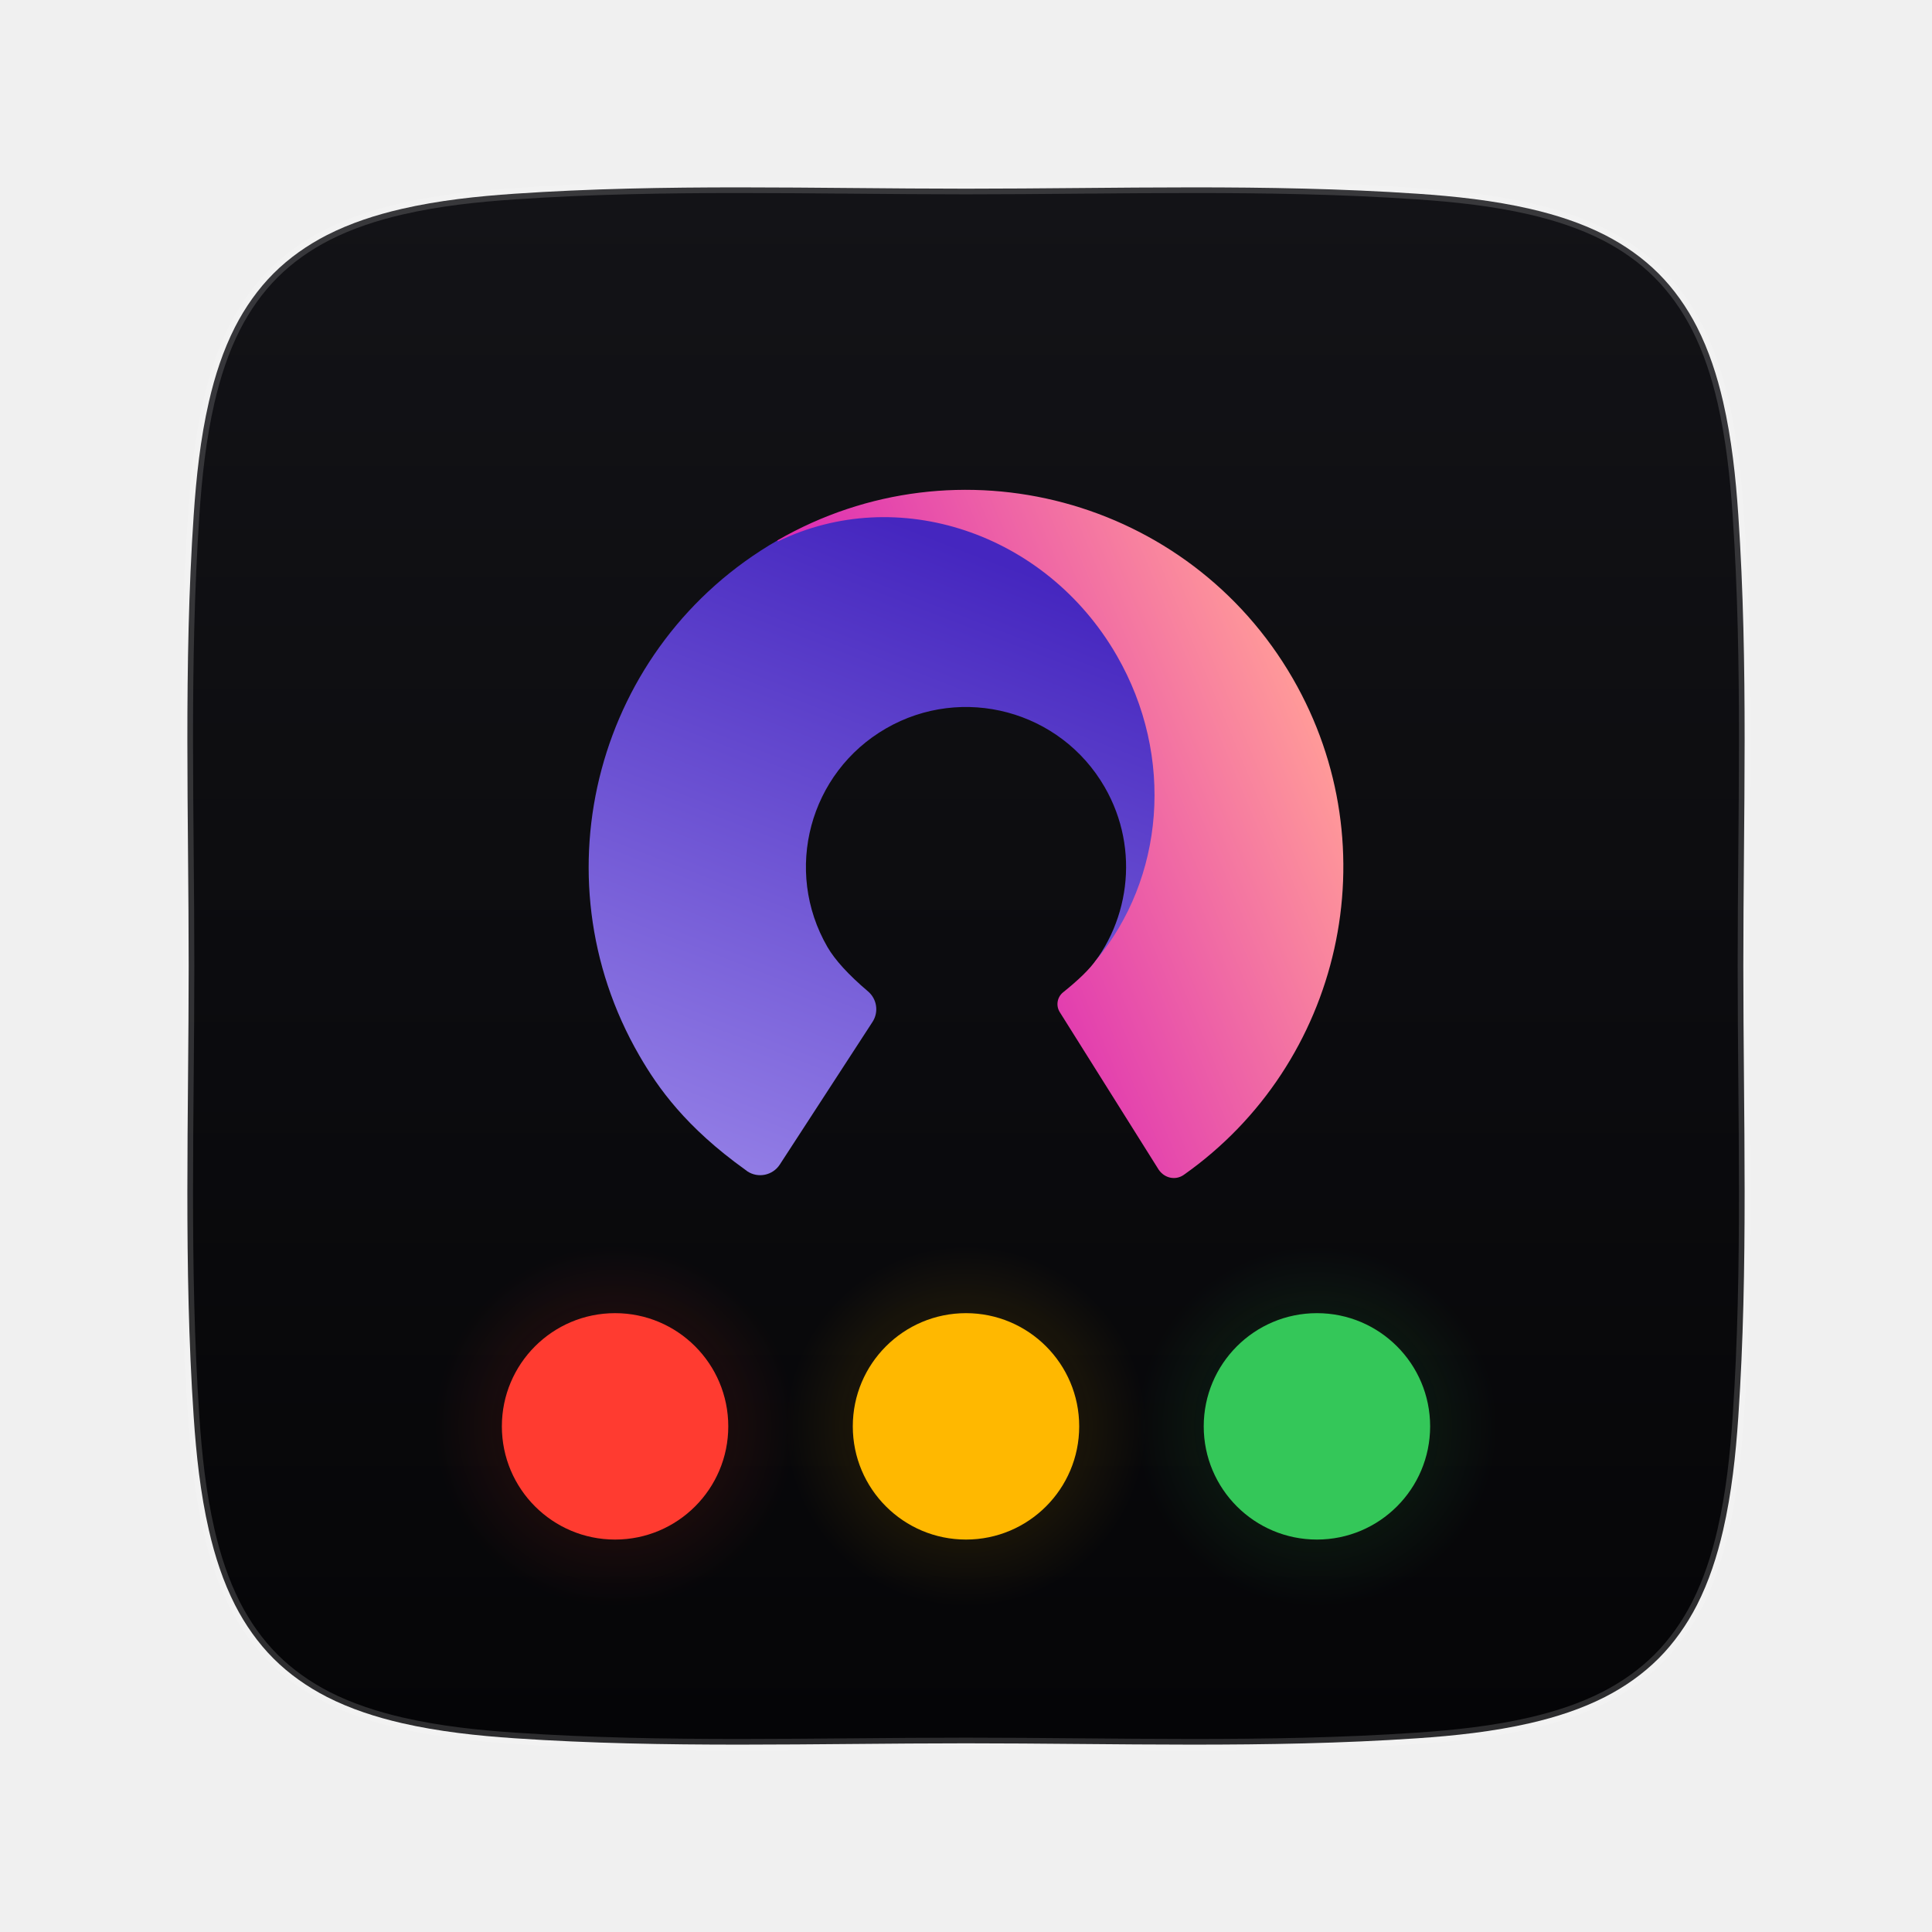
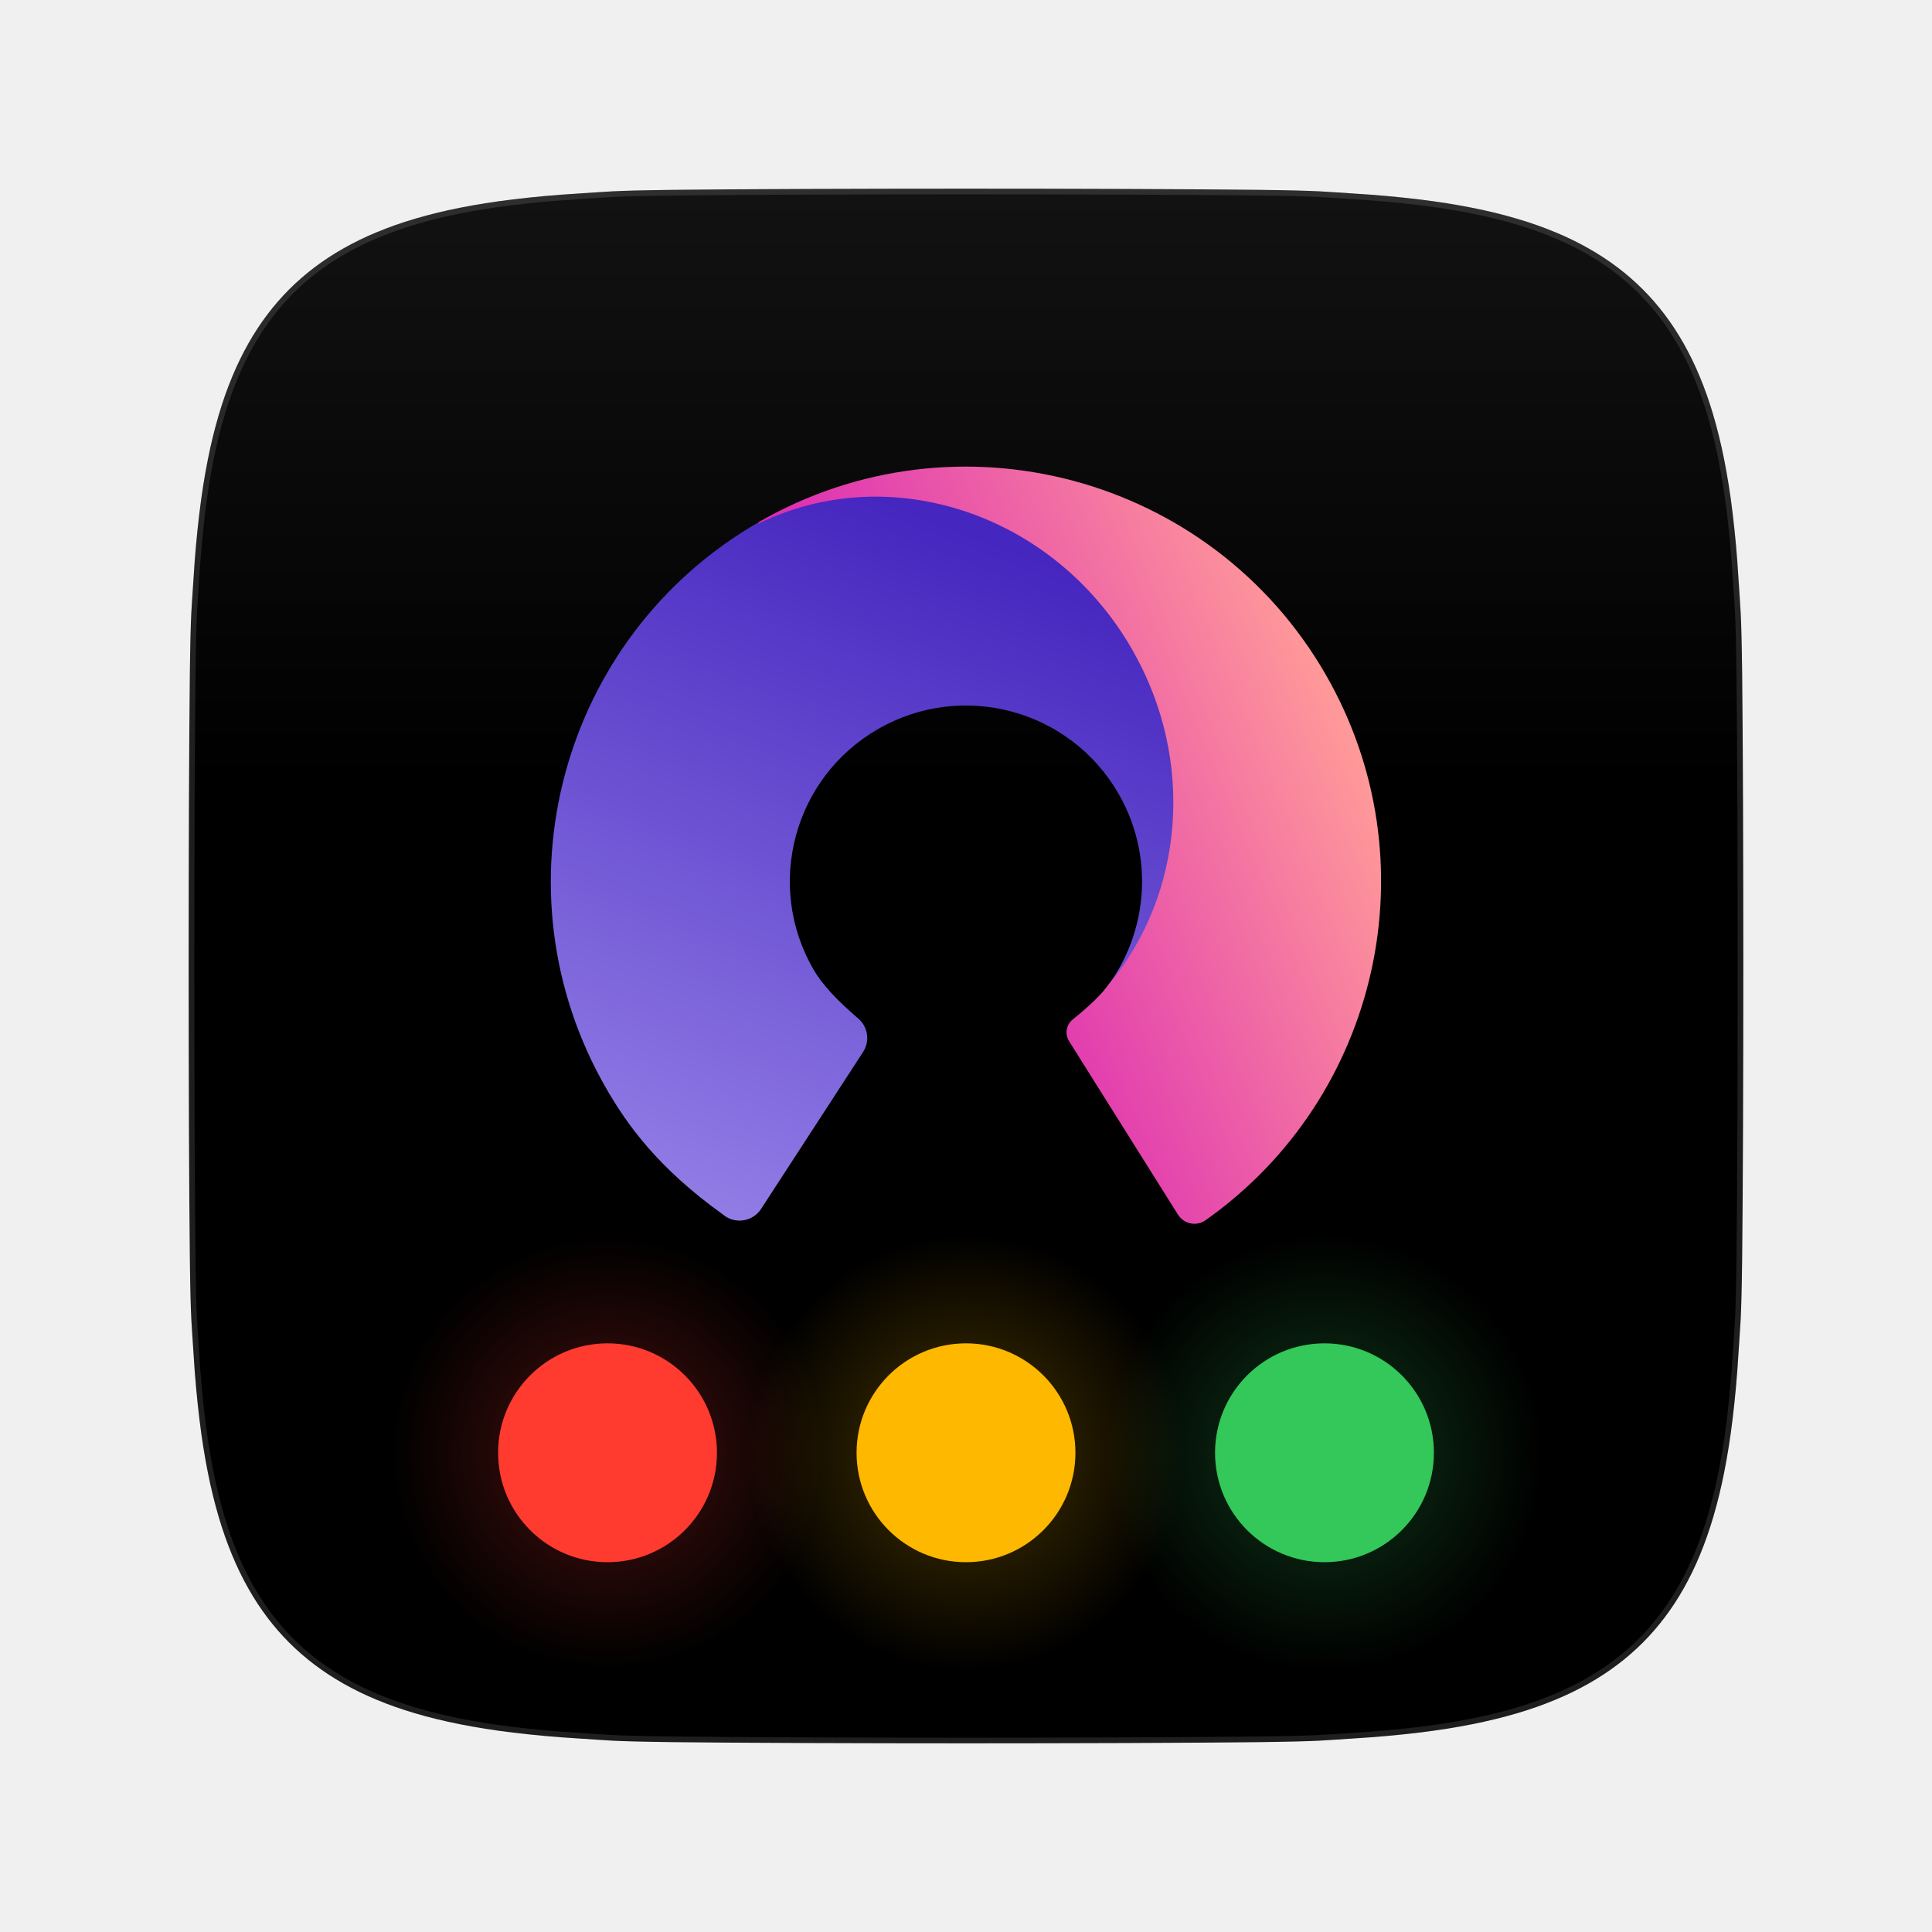
- <svg xmlns="http://www.w3.org/2000/svg" width="1024" height="1024" viewBox="0 0 1024 1024" fill="none" role="img">
+ <svg xmlns="http://www.w3.org/2000/svg" width="1024" height="1024" viewBox="0 0 1024 1024" fill="none" role="img" aria-labelledby="t d">
  <defs>
-     <linearGradient id="plate" gradientUnits="userSpaceOnUse" x1="512" y1="100" x2="512" y2="924">
-       <stop offset="0" stop-color="#131317" />
-       <stop offset="1" stop-color="#050507" />
-     </linearGradient>
    <linearGradient id="lg1" gradientUnits="userSpaceOnUse" x1="12.24" y1="65.96" x2="34" y2="9.52">
      <stop offset="0" stop-color="#937EE6" />
      <stop offset="1" stop-color="#4526BF" />
    </linearGradient>
    <linearGradient id="lg2" gradientUnits="userSpaceOnUse" x1="59.84" y1="12.92" x2="22.44" y2="28.56">
      <stop offset="0" stop-color="#FF9999" />
      <stop offset="1" stop-color="#D921B6" />
    </linearGradient>
+     <linearGradient id="sheen" x1="0" y1="0" x2="0" y2="1">
+       <stop offset="0" stop-color="#FFFFFF" stop-opacity=".07" />
+       <stop offset=".38" stop-color="#FFFFFF" stop-opacity="0" />
+     </linearGradient>
+     <radialGradient id="glow-gray">
+       <stop offset="0" stop-color="#8E8E93" stop-opacity=".55" />
+       <stop offset=".40" stop-color="#8E8E93" stop-opacity=".17" />
+       <stop offset="1" stop-color="#8E8E93" stop-opacity="0" />
+     </radialGradient>
+     <radialGradient id="glow-yellow">
+       <stop offset="0" stop-color="#FFB800" stop-opacity=".55" />
+       <stop offset=".40" stop-color="#FFB800" stop-opacity=".17" />
+       <stop offset="1" stop-color="#FFB800" stop-opacity="0" />
+     </radialGradient>
    <radialGradient id="glow-red">
-       <stop offset="0" stop-color="#FF3B30" stop-opacity=".42" />
-       <stop offset=".42" stop-color="#FF3B30" stop-opacity=".11" />
+       <stop offset="0" stop-color="#FF3B30" stop-opacity=".55" />
+       <stop offset=".40" stop-color="#FF3B30" stop-opacity=".17" />
      <stop offset="1" stop-color="#FF3B30" stop-opacity="0" />
    </radialGradient>
-     <radialGradient id="glow-amber">
-       <stop offset="0" stop-color="#FFB800" stop-opacity=".42" />
-       <stop offset=".42" stop-color="#FFB800" stop-opacity=".11" />
-       <stop offset="1" stop-color="#FFB800" stop-opacity="0" />
-     </radialGradient>
    <radialGradient id="glow-green">
-       <stop offset="0" stop-color="#34C759" stop-opacity=".42" />
-       <stop offset=".42" stop-color="#34C759" stop-opacity=".11" />
+       <stop offset="0" stop-color="#34C759" stop-opacity=".55" />
+       <stop offset=".40" stop-color="#34C759" stop-opacity=".17" />
      <stop offset="1" stop-color="#34C759" stop-opacity="0" />
    </radialGradient>
    <clipPath id="plateClip">
-       <path d="M924 512C924 591.66 926.73 671.48 921.34 750.95C919.98 771.14 917.81 791.4 913.27 811.12C910.13 824.74 905.77 838.25 899.42 850.7C894.12 861.06 887.28 870.82 879.05 879.05C870.82 887.28 861.06 894.12 850.7 899.42C838.25 905.77 824.74 910.13 811.12 913.27C791.4 917.81 771.14 919.98 750.95 921.34C671.48 926.73 591.66 924 512 924C432.35 924 352.52 926.73 273.05 921.34C252.86 919.98 232.6 917.81 212.88 913.27C199.26 910.13 185.75 905.77 173.3 899.42C162.94 894.12 153.18 887.28 144.95 879.05C136.72 870.82 129.88 861.06 124.58 850.7C118.23 838.25 113.87 824.74 110.73 811.12C106.19 791.4 104.02 771.14 102.66 750.95C97.27 671.48 100 591.66 100 512C100 432.35 97.27 352.52 102.66 273.05C104.02 252.86 106.19 232.6 110.73 212.88C113.87 199.26 118.23 185.75 124.58 173.3C129.88 162.94 136.72 153.18 144.95 144.95C153.18 136.72 162.94 129.88 173.3 124.58C185.75 118.23 199.26 113.87 212.88 110.73C232.6 106.19 252.86 104.02 273.05 102.66C352.52 97.27 432.34 100 512 100C591.65 100 671.48 97.27 750.95 102.66C771.14 104.02 791.4 106.19 811.12 110.73C824.74 113.87 838.25 118.23 850.7 124.58C861.06 129.88 870.82 136.72 879.05 144.95C887.28 153.18 894.12 162.94 899.42 173.3C905.77 185.75 910.13 199.26 913.27 212.88C917.81 232.6 919.98 252.86 921.34 273.05C926.73 352.52 924 432.34 924 512Z" />
+       <path d="M924 512C924 563.75 923.79 633.16 923.37 667.24C922.95 701.33 922.33 702.42 921.48 716.53C920.64 730.65 919.59 741.32 918.33 751.94C917.06 762.55 915.58 771.57 913.88 780.24C912.17 788.9 910.25 796.59 908.1 803.93C905.95 811.26 903.58 817.92 900.96 824.24C898.35 830.56 895.51 836.36 892.4 841.86C889.3 847.36 885.96 852.44 882.34 857.24C878.72 862.04 874.85 866.48 870.67 870.67C866.48 874.85 862.04 878.72 857.24 882.34C852.44 885.96 847.36 889.3 841.86 892.4C836.36 895.51 830.56 898.35 824.24 900.96C817.92 903.58 811.26 905.95 803.93 908.1C796.59 910.25 788.9 912.17 780.24 913.88C771.57 915.58 762.55 917.06 751.94 918.33C741.32 919.59 730.65 920.64 716.53 921.48C702.42 922.33 701.33 922.95 667.24 923.37C633.16 923.79 563.75 924 512 924C460.25 924 390.84 923.79 356.76 923.37C322.67 922.95 321.58 922.33 307.47 921.48C293.35 920.64 282.68 919.59 272.06 918.33C261.45 917.06 252.43 915.58 243.76 913.88C235.1 912.17 227.41 910.25 220.07 908.1C212.74 905.95 206.08 903.58 199.76 900.96C193.44 898.35 187.64 895.51 182.14 892.4C176.64 889.3 171.56 885.96 166.76 882.34C161.96 878.72 157.52 874.85 153.33 870.67C149.15 866.48 145.28 862.04 141.66 857.24C138.04 852.44 134.7 847.36 131.6 841.86C128.49 836.36 125.65 830.56 123.04 824.24C120.42 817.92 118.05 811.26 115.9 803.93C113.75 796.59 111.83 788.9 110.12 780.24C108.42 771.57 106.94 762.55 105.67 751.94C104.41 741.32 103.36 730.65 102.52 716.53C101.67 702.42 101.05 701.33 100.63 667.24C100.21 633.16 100 563.75 100 512C100 460.25 100.21 390.84 100.63 356.76C101.05 322.67 101.67 321.58 102.52 307.47C103.36 293.35 104.41 282.68 105.67 272.06C106.94 261.45 108.42 252.43 110.12 243.76C111.83 235.1 113.75 227.41 115.9 220.07C118.05 212.74 120.42 206.08 123.04 199.76C125.65 193.44 128.49 187.64 131.6 182.14C134.7 176.64 138.04 171.56 141.66 166.76C145.28 161.96 149.15 157.52 153.33 153.33C157.52 149.15 161.96 145.28 166.76 141.66C171.56 138.04 176.64 134.7 182.14 131.6C187.64 128.49 193.44 125.65 199.76 123.04C206.08 120.42 212.74 118.05 220.07 115.9C227.41 113.75 235.1 111.83 243.76 110.12C252.43 108.42 261.45 106.94 272.06 105.67C282.68 104.41 293.35 103.36 307.47 102.52C321.58 101.67 322.67 101.05 356.76 100.63C390.84 100.21 460.25 100 512 100C563.75 100 633.16 100.21 667.24 100.63C701.33 101.05 702.42 101.67 716.53 102.52C730.65 103.36 741.32 104.41 751.94 105.67C762.55 106.94 771.57 108.42 780.24 110.12C788.9 111.83 796.59 113.75 803.93 115.9C811.26 118.05 817.92 120.42 824.24 123.04C830.56 125.65 836.36 128.49 841.86 131.6C847.36 134.7 852.44 138.04 857.24 141.66C862.04 145.28 866.48 149.15 870.67 153.33C874.85 157.52 878.72 161.96 882.34 166.76C885.96 171.56 889.3 176.64 892.4 182.14C895.51 187.64 898.35 193.44 900.96 199.76C903.58 206.08 905.95 212.74 908.1 220.07C910.25 227.41 912.17 235.1 913.88 243.76C915.58 252.43 917.06 261.45 918.33 272.06C919.59 282.68 920.64 293.35 921.48 307.47C922.33 321.58 922.95 322.67 923.37 356.76C923.79 390.84 924 460.25 924 512Z" />
    </clipPath>
  </defs>
-   <path d="M924 512C924 591.66 926.73 671.48 921.34 750.95C919.98 771.14 917.81 791.4 913.27 811.12C910.13 824.74 905.77 838.25 899.42 850.7C894.12 861.06 887.28 870.82 879.05 879.05C870.82 887.28 861.06 894.12 850.7 899.42C838.25 905.77 824.74 910.13 811.12 913.27C791.4 917.81 771.14 919.98 750.95 921.34C671.48 926.73 591.66 924 512 924C432.35 924 352.52 926.73 273.05 921.34C252.86 919.98 232.6 917.81 212.88 913.27C199.26 910.13 185.75 905.77 173.3 899.42C162.94 894.12 153.18 887.28 144.95 879.05C136.72 870.82 129.88 861.06 124.58 850.7C118.23 838.25 113.87 824.74 110.73 811.12C106.19 791.4 104.02 771.14 102.66 750.95C97.27 671.48 100 591.66 100 512C100 432.35 97.27 352.52 102.66 273.05C104.02 252.86 106.19 232.6 110.73 212.88C113.87 199.26 118.23 185.75 124.58 173.3C129.88 162.94 136.72 153.18 144.95 144.95C153.18 136.72 162.94 129.88 173.3 124.58C185.75 118.23 199.26 113.87 212.88 110.73C232.6 106.19 252.86 104.02 273.05 102.66C352.52 97.27 432.34 100 512 100C591.65 100 671.48 97.27 750.95 102.66C771.14 104.02 791.4 106.19 811.12 110.73C824.74 113.87 838.25 118.23 850.7 124.58C861.06 129.88 870.82 136.72 879.05 144.95C887.28 153.18 894.12 162.94 899.42 173.3C905.77 185.75 910.13 199.26 913.27 212.88C917.81 232.6 919.98 252.86 921.34 273.05C926.73 352.52 924 432.34 924 512Z" fill="url(#plate)" />
+   <path d="M924 512C924 563.75 923.79 633.16 923.37 667.24C922.95 701.33 922.33 702.42 921.48 716.53C920.64 730.65 919.59 741.32 918.33 751.94C917.06 762.55 915.58 771.57 913.88 780.24C912.17 788.9 910.25 796.59 908.1 803.93C905.95 811.26 903.58 817.92 900.96 824.24C898.35 830.56 895.51 836.36 892.4 841.86C889.3 847.36 885.96 852.44 882.34 857.24C878.72 862.04 874.85 866.48 870.67 870.67C866.48 874.85 862.04 878.72 857.24 882.34C852.44 885.96 847.36 889.3 841.86 892.4C836.36 895.51 830.56 898.35 824.24 900.96C817.92 903.58 811.26 905.95 803.93 908.1C796.59 910.25 788.9 912.17 780.24 913.88C771.57 915.58 762.55 917.06 751.94 918.33C741.32 919.59 730.65 920.64 716.53 921.48C702.42 922.33 701.33 922.95 667.24 923.37C633.16 923.79 563.75 924 512 924C460.25 924 390.84 923.79 356.76 923.37C322.67 922.95 321.58 922.33 307.47 921.48C293.35 920.64 282.68 919.59 272.06 918.33C261.45 917.06 252.43 915.58 243.76 913.88C235.1 912.17 227.41 910.25 220.07 908.1C212.74 905.95 206.08 903.58 199.76 900.96C193.44 898.35 187.64 895.51 182.14 892.4C176.64 889.3 171.56 885.96 166.76 882.34C161.96 878.72 157.52 874.85 153.33 870.67C149.15 866.48 145.28 862.04 141.66 857.24C138.04 852.44 134.7 847.36 131.6 841.86C128.49 836.36 125.65 830.56 123.04 824.24C120.42 817.92 118.05 811.26 115.9 803.93C113.75 796.59 111.83 788.9 110.12 780.24C108.42 771.57 106.94 762.55 105.67 751.94C104.41 741.32 103.36 730.65 102.52 716.53C101.67 702.42 101.05 701.33 100.63 667.24C100.21 633.16 100 563.75 100 512C100 460.25 100.21 390.84 100.63 356.76C101.05 322.67 101.67 321.58 102.52 307.47C103.36 293.35 104.41 282.68 105.67 272.06C106.94 261.45 108.42 252.43 110.12 243.76C111.83 235.1 113.75 227.41 115.9 220.07C118.05 212.74 120.42 206.08 123.04 199.76C125.65 193.44 128.49 187.64 131.6 182.14C134.7 176.64 138.04 171.56 141.66 166.76C145.28 161.96 149.15 157.52 153.33 153.33C157.52 149.15 161.96 145.28 166.76 141.66C171.56 138.04 176.64 134.7 182.14 131.6C187.64 128.49 193.44 125.65 199.76 123.04C206.08 120.42 212.74 118.05 220.07 115.9C227.41 113.75 235.1 111.83 243.76 110.12C252.43 108.42 261.45 106.94 272.06 105.67C282.68 104.41 293.35 103.36 307.47 102.52C321.58 101.67 322.67 101.05 356.76 100.63C390.84 100.21 460.25 100 512 100C563.75 100 633.16 100.21 667.24 100.63C701.33 101.05 702.42 101.67 716.53 102.52C730.65 103.36 741.32 104.41 751.94 105.67C762.55 106.94 771.57 108.42 780.24 110.12C788.9 111.83 796.59 113.75 803.93 115.9C811.26 118.05 817.92 120.42 824.24 123.04C830.56 125.65 836.36 128.49 841.86 131.6C847.36 134.7 852.44 138.04 857.24 141.66C862.04 145.28 866.48 149.15 870.67 153.33C874.85 157.52 878.72 161.96 882.34 166.76C885.96 171.56 889.3 176.64 892.4 182.14C895.51 187.64 898.35 193.44 900.96 199.76C903.58 206.08 905.95 212.74 908.1 220.07C910.25 227.41 912.17 235.1 913.88 243.76C915.58 252.43 917.06 261.45 918.33 272.06C919.59 282.68 920.64 293.35 921.48 307.47C922.33 321.58 922.95 322.67 923.37 356.76C923.79 390.84 924 460.25 924 512Z" fill="#000000" />
  <g clip-path="url(#plateClip)">
-     <g transform="translate(312 234.62) scale(5.882363)">
-       <path d="M23.16 6.126L39.251 7.466C43.209 10.12 45.463 11.633 46.013 12.004L46.054 12.033C46.087 12.054 46.108 12.07 46.126 12.08L46.141 12.092L46.149 12.099L46.176 12.112C46.388 12.24 47.79 13.077 49.207 13.925L49.45 14.072L49.691 14.216C51.015 15.009 52.24 15.742 52.375 15.822L52.388 15.831C52.388 15.831 56.048 17.844 57.344 21.375C58.147 23.564 56.633 29.754 55.371 34.482L55.249 34.936C54.523 37.623 53.912 39.759 53.911 40.269C53.912 40.908 53.652 42.881 53.283 44.849L53.231 45.13C52.791 47.422 52.218 49.624 51.751 49.627C50.865 49.629 48.482 49.629 47.879 49.629L45.346 49.63L44.483 48.135C48.756 43.624 49.756 36.678 46.49 31.025C42.507 24.131 33.688 21.77 26.79 25.75C19.891 29.73 17.528 38.542 21.511 45.435C22.191 46.612 23.413 47.949 25.176 49.447C25.98 50.131 26.153 51.305 25.577 52.192L17.222 65.046C16.589 66.018 15.286 66.297 14.313 65.665C14.241 65.618 14.171 65.565 14.106 65.51C8.762 61.679 6.263 58.162 4.56 55.214C-4.827 38.968 0.744 18.192 17.003 8.813Z" fill="url(#lg1)" />
-       <path d="M63.441 21.24C72.304 36.58 67.832 55.965 53.62 65.975C52.906 66.476 51.925 66.306 51.373 65.525L42.449 51.312C42.081 50.724 42.212 49.957 42.751 49.525C44.148 48.404 45.133 47.443 45.712 46.636C51.812 39.328 52.871 28.329 47.574 19.161C41.164 8.067 27.772 3.682 17.055 8.898L17.003 8.807C33.265 -0.574 54.054 4.994 63.441 21.24Z" fill="url(#lg2)" />
+     <rect x="100" y="100" width="824" height="824" fill="url(#sheen)" />
+     <g transform="translate(291.94 219.81) scale(6.471426)">
+       <path fill-rule="evenodd" d="M23.16 6.126L39.251 7.466C43.209 10.12 45.463 11.633 46.013 12.004L46.054 12.033C46.087 12.054 46.108 12.07 46.126 12.08L46.141 12.092L46.149 12.099L46.176 12.112C46.388 12.24 47.79 13.077 49.207 13.925L49.45 14.072L49.691 14.216C51.015 15.009 52.24 15.742 52.375 15.822L52.388 15.831C52.388 15.831 56.048 17.844 57.344 21.375C58.147 23.564 56.633 29.754 55.371 34.482L55.249 34.936C54.523 37.623 53.912 39.759 53.911 40.269C53.912 40.908 53.652 42.881 53.283 44.849L53.231 45.13C52.791 47.422 52.218 49.624 51.751 49.627C50.865 49.629 48.482 49.629 47.879 49.629C47.648 49.629 46.806 49.629 45.346 49.63L44.483 48.135C48.756 43.624 49.756 36.678 46.49 31.025C42.507 24.131 33.688 21.77 26.79 25.75C19.891 29.73 17.528 38.542 21.511 45.435C22.191 46.612 23.413 47.949 25.176 49.447C25.98 50.131 26.153 51.305 25.577 52.192L17.222 65.046C16.589 66.018 15.286 66.297 14.313 65.665C14.241 65.618 14.171 65.565 14.106 65.51C8.762 61.679 6.263 58.162 4.56 55.214C-4.827 38.968 0.744 18.192 17.003 8.813L23.16 6.126Z" fill="url(#lg1)" />
+       <path fill-rule="evenodd" d="M63.441 21.24C72.304 36.58 67.832 55.965 53.62 65.975C52.906 66.476 51.925 66.306 51.421 65.594C51.404 65.572 51.39 65.547 51.373 65.525L42.449 51.312C42.081 50.724 42.212 49.957 42.751 49.525C44.148 48.404 45.133 47.443 45.712 46.636C51.812 39.328 52.871 28.329 47.574 19.161C41.164 8.067 27.772 3.682 17.055 8.898L17.003 8.807C33.265 -0.574 54.054 4.994 63.441 21.24Z" fill="url(#lg2)" />
    </g>
-     <circle cx="326" cy="756" r="96" fill="url(#glow-red)" />
-     <circle cx="326" cy="756" r="60" fill="#FF3B30" />
-     <circle cx="512" cy="756" r="96" fill="url(#glow-amber)" />
-     <circle cx="512" cy="756" r="60" fill="#FFB800" />
-     <circle cx="698" cy="756" r="96" fill="url(#glow-green)" />
-     <circle cx="698" cy="756" r="60" fill="#34C759" />
+     <circle cx="322" cy="770" r="116" fill="url(#glow-red)" />
+     <circle cx="322" cy="770" r="58" fill="#FF3B30" />
+     <circle cx="512" cy="770" r="116" fill="url(#glow-yellow)" />
+     <circle cx="512" cy="770" r="58" fill="#FFB800" />
+     <circle cx="702" cy="770" r="116" fill="url(#glow-green)" />
+     <circle cx="702" cy="770" r="58" fill="#34C759" />
+     <path d="M924 512C924 563.75 923.79 633.16 923.37 667.24C922.95 701.33 922.33 702.42 921.48 716.53C920.64 730.65 919.59 741.32 918.33 751.94C917.06 762.55 915.58 771.57 913.88 780.24C912.17 788.9 910.25 796.59 908.1 803.93C905.95 811.26 903.58 817.92 900.96 824.24C898.35 830.56 895.51 836.36 892.4 841.86C889.3 847.36 885.96 852.44 882.34 857.24C878.72 862.04 874.85 866.48 870.67 870.67C866.48 874.85 862.04 878.72 857.24 882.34C852.44 885.96 847.36 889.3 841.86 892.4C836.36 895.51 830.56 898.35 824.24 900.96C817.92 903.58 811.26 905.95 803.93 908.1C796.59 910.25 788.9 912.17 780.24 913.88C771.57 915.58 762.55 917.06 751.94 918.33C741.32 919.59 730.65 920.64 716.53 921.48C702.42 922.33 701.33 922.95 667.24 923.37C633.16 923.79 563.75 924 512 924C460.25 924 390.84 923.79 356.76 923.37C322.67 922.95 321.58 922.33 307.47 921.48C293.35 920.64 282.68 919.59 272.06 918.33C261.45 917.06 252.43 915.58 243.76 913.88C235.1 912.17 227.41 910.25 220.07 908.1C212.74 905.95 206.08 903.58 199.76 900.96C193.44 898.35 187.64 895.51 182.14 892.4C176.64 889.3 171.56 885.96 166.76 882.34C161.96 878.72 157.52 874.85 153.33 870.67C149.15 866.48 145.28 862.04 141.66 857.24C138.04 852.44 134.7 847.36 131.6 841.86C128.49 836.36 125.65 830.56 123.04 824.24C120.42 817.92 118.05 811.26 115.9 803.93C113.75 796.59 111.83 788.9 110.12 780.24C108.42 771.57 106.94 762.55 105.67 751.94C104.41 741.32 103.36 730.65 102.52 716.53C101.67 702.42 101.05 701.33 100.63 667.24C100.21 633.16 100 563.75 100 512C100 460.25 100.21 390.84 100.63 356.76C101.05 322.67 101.67 321.58 102.52 307.47C103.36 293.35 104.41 282.68 105.67 272.06C106.94 261.45 108.42 252.43 110.12 243.76C111.83 235.1 113.75 227.41 115.9 220.07C118.05 212.74 120.42 206.08 123.04 199.76C125.65 193.44 128.49 187.64 131.6 182.14C134.7 176.64 138.04 171.56 141.66 166.76C145.28 161.96 149.15 157.52 153.33 153.33C157.52 149.15 161.96 145.28 166.76 141.66C171.56 138.04 176.64 134.7 182.14 131.6C187.64 128.49 193.44 125.65 199.76 123.04C206.08 120.42 212.74 118.05 220.07 115.9C227.41 113.75 235.1 111.83 243.76 110.12C252.43 108.42 261.45 106.94 272.06 105.67C282.68 104.41 293.35 103.36 307.47 102.52C321.58 101.67 322.67 101.05 356.76 100.63C390.84 100.21 460.25 100 512 100C563.75 100 633.16 100.21 667.24 100.63C701.33 101.05 702.42 101.67 716.53 102.52C730.65 103.36 741.32 104.41 751.94 105.67C762.55 106.94 771.57 108.42 780.24 110.12C788.9 111.83 796.59 113.75 803.93 115.9C811.26 118.05 817.92 120.42 824.24 123.04C830.56 125.65 836.36 128.49 841.86 131.6C847.36 134.7 852.44 138.04 857.24 141.66C862.04 145.28 866.48 149.15 870.67 153.33C874.85 157.52 878.72 161.96 882.34 166.76C885.96 171.56 889.3 176.64 892.4 182.14C895.51 187.64 898.35 193.44 900.96 199.76C903.58 206.08 905.95 212.74 908.1 220.07C910.25 227.41 912.17 235.1 913.88 243.76C915.58 252.43 917.06 261.45 918.33 272.06C919.59 282.68 920.64 293.35 921.48 307.47C922.33 321.58 922.95 322.67 923.37 356.76C923.79 390.84 924 460.25 924 512Z" fill="none" stroke="#FFFFFF" stroke-opacity=".12" stroke-width="6" />
  </g>
-   <path d="M924 512C924 591.66 926.73 671.48 921.34 750.95C919.98 771.14 917.81 791.4 913.27 811.12C910.13 824.74 905.77 838.25 899.42 850.7C894.12 861.06 887.28 870.82 879.05 879.05C870.82 887.28 861.06 894.12 850.7 899.42C838.25 905.77 824.74 910.13 811.12 913.27C791.4 917.81 771.14 919.98 750.95 921.34C671.48 926.73 591.66 924 512 924C432.35 924 352.52 926.73 273.05 921.34C252.86 919.98 232.6 917.81 212.88 913.27C199.26 910.13 185.75 905.77 173.3 899.42C162.94 894.12 153.18 887.28 144.95 879.05C136.72 870.82 129.88 861.06 124.58 850.7C118.23 838.25 113.87 824.74 110.73 811.12C106.19 791.4 104.02 771.14 102.66 750.95C97.27 671.48 100 591.66 100 512C100 432.35 97.27 352.52 102.66 273.05C104.02 252.86 106.19 232.6 110.73 212.88C113.87 199.26 118.23 185.75 124.58 173.3C129.88 162.94 136.72 153.18 144.95 144.95C153.18 136.72 162.94 129.88 173.3 124.58C185.75 118.23 199.26 113.87 212.88 110.73C232.6 106.19 252.86 104.02 273.05 102.66C352.52 97.27 432.34 100 512 100C591.65 100 671.48 97.27 750.95 102.66C771.14 104.02 791.4 106.19 811.12 110.73C824.74 113.87 838.25 118.23 850.7 124.58C861.06 129.88 870.82 136.72 879.05 144.95C887.28 153.18 894.12 162.94 899.42 173.3C905.77 185.75 910.13 199.26 913.27 212.88C917.81 232.6 919.98 252.86 921.34 273.05C926.73 352.52 924 432.34 924 512Z" fill="none" stroke="#FFFFFF" stroke-opacity=".16" stroke-width="6" />
</svg>
